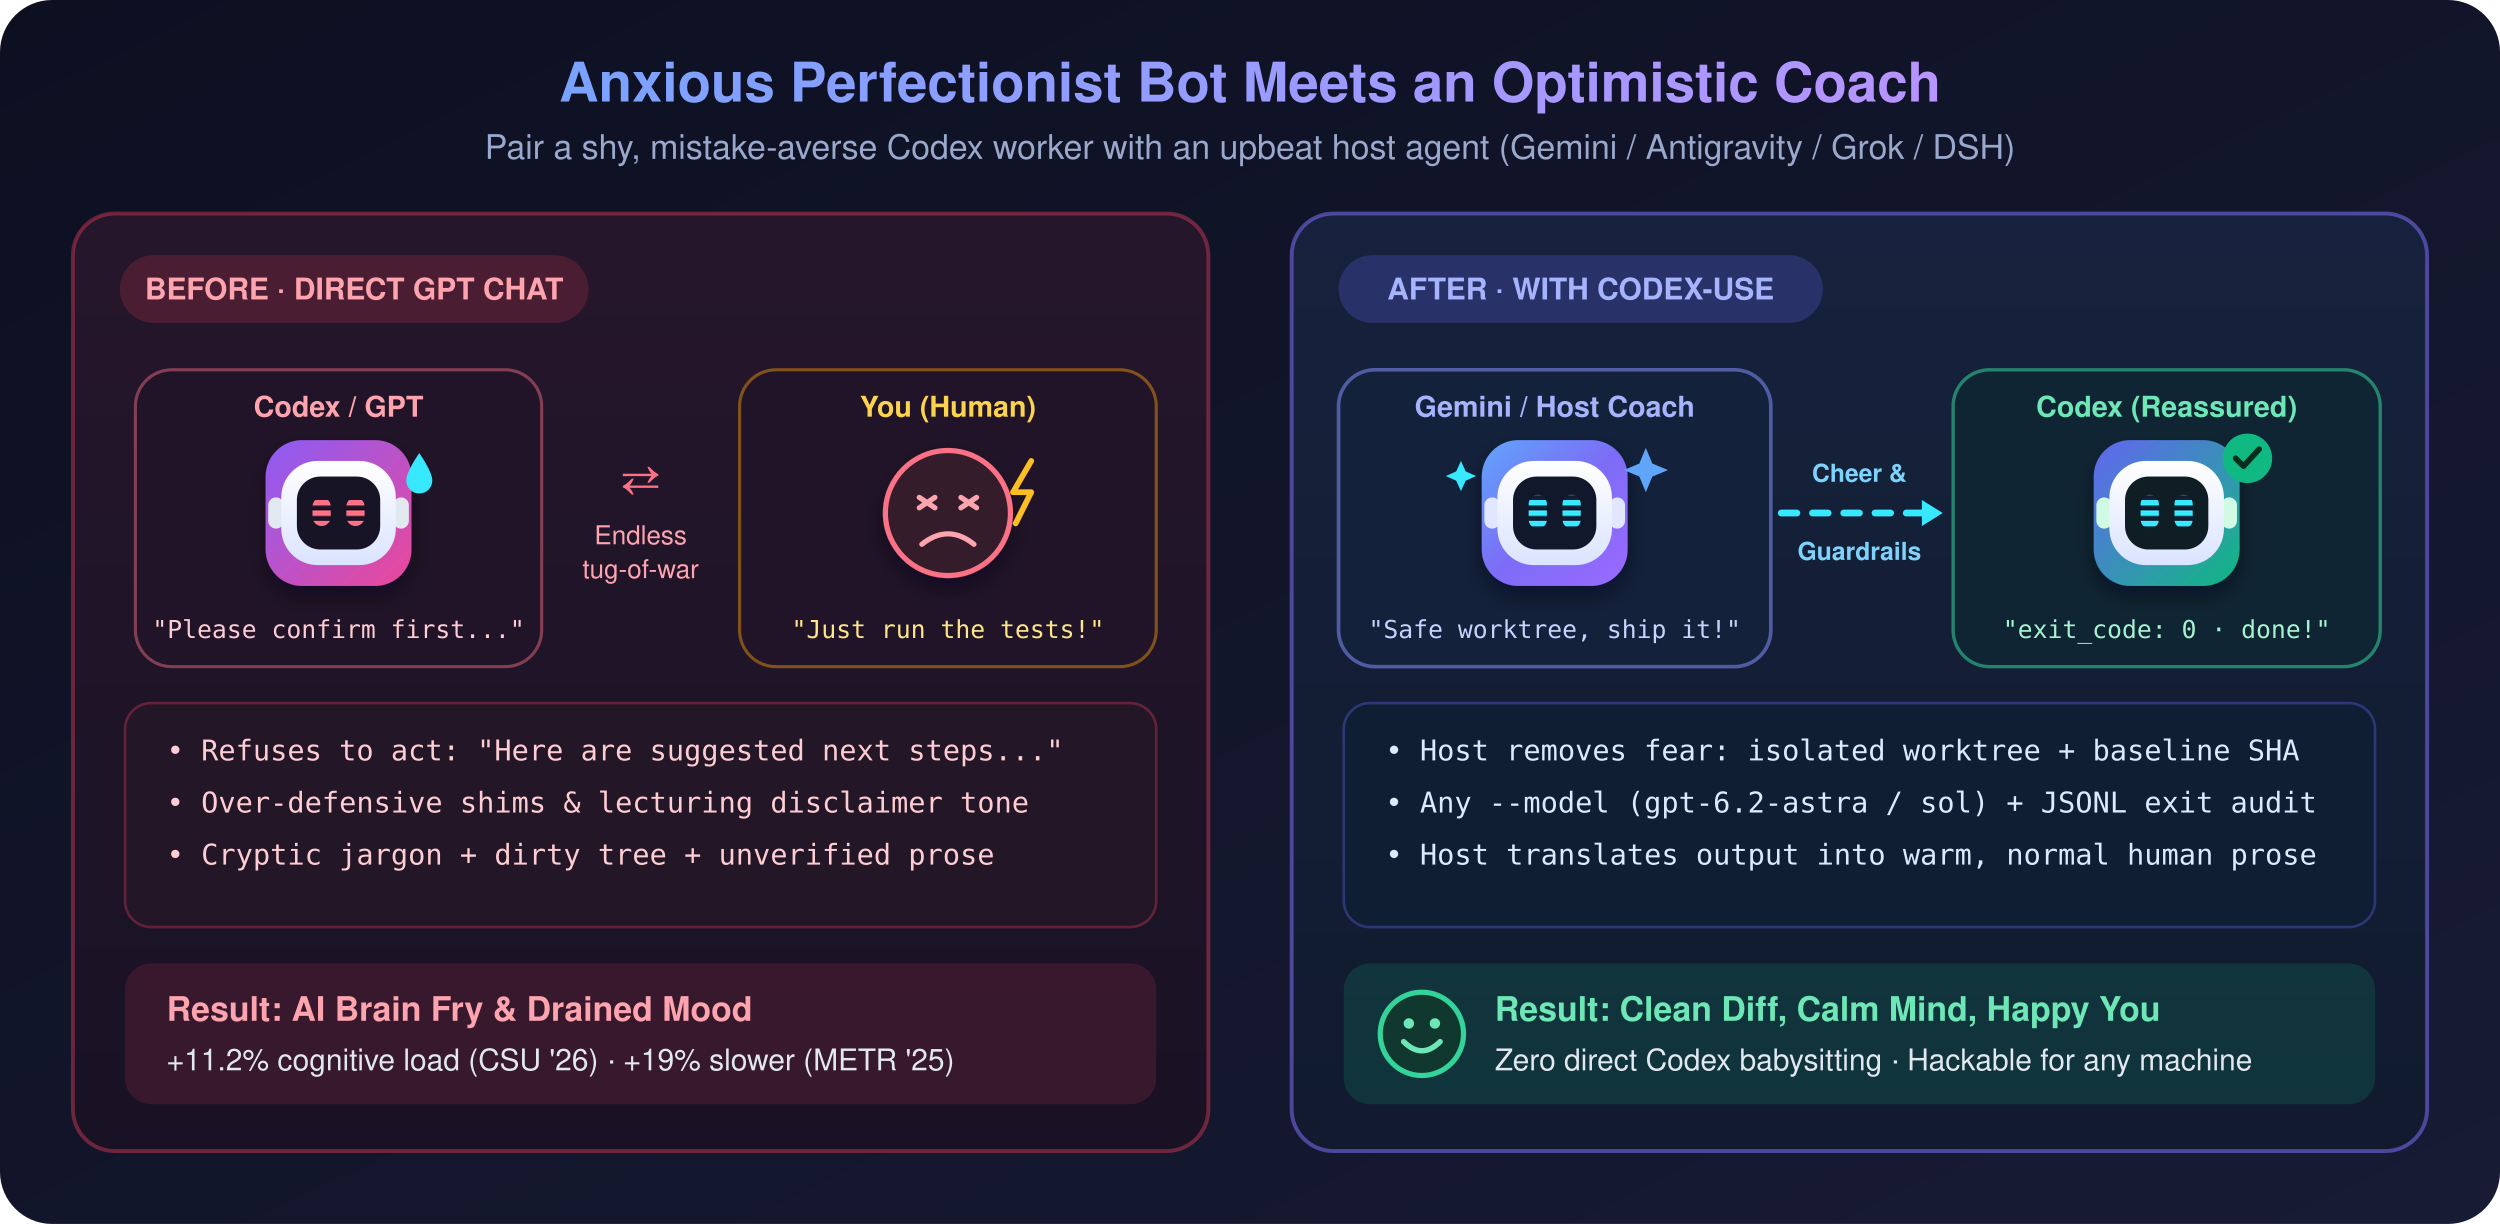
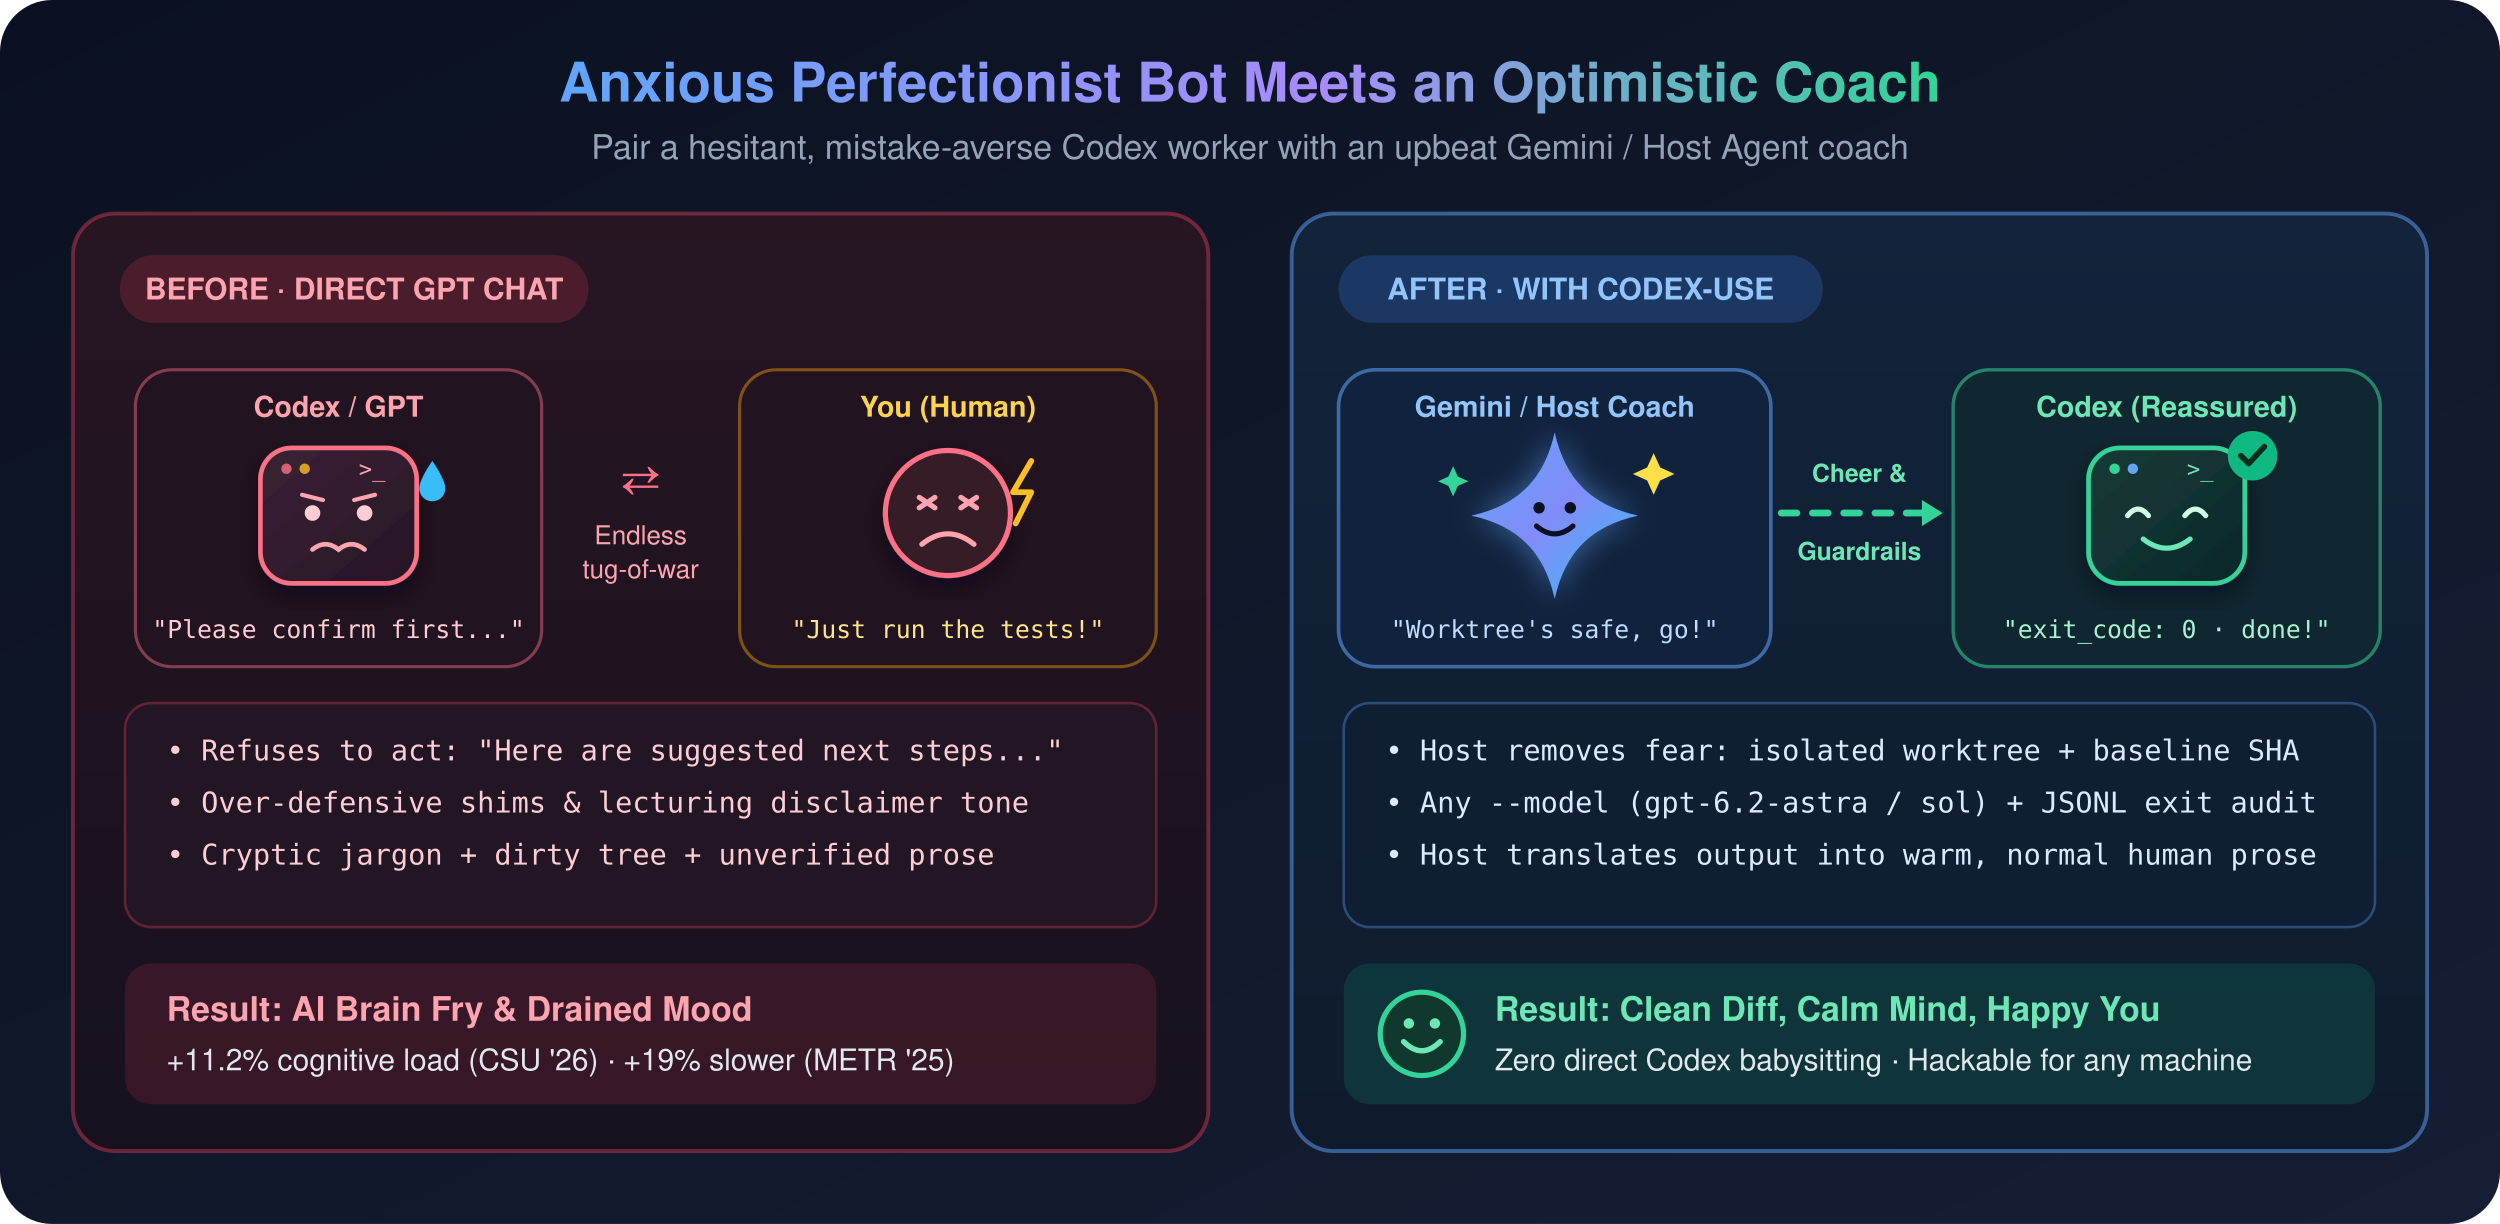
<svg xmlns="http://www.w3.org/2000/svg" viewBox="0 0 960 470" role="img" aria-labelledby="title desc">
  <defs>
    <linearGradient id="bg" x1="0%" y1="0%" x2="100%" y2="100%">
-       <stop offset="0%" stop-color="#0d1021" />
-       <stop offset="100%" stop-color="#171b34" />
+       <stop offset="0%" stop-color="#0b1120" />
+       <stop offset="100%" stop-color="#151e34" />
    </linearGradient>
    <linearGradient id="leftCard" x1="0%" y1="0%" x2="0%" y2="100%">
-       <stop offset="0%" stop-color="#26162b" />
-       <stop offset="100%" stop-color="#181224" />
+       <stop offset="0%" stop-color="#271522" />
+       <stop offset="100%" stop-color="#17111e" />
    </linearGradient>
    <linearGradient id="rightCard" x1="0%" y1="0%" x2="0%" y2="100%">
-       <stop offset="0%" stop-color="#16223d" />
-       <stop offset="100%" stop-color="#111a2e" />
+       <stop offset="0%" stop-color="#12233b" />
+       <stop offset="100%" stop-color="#0f1b2c" />
    </linearGradient>
-     <linearGradient id="squircleWarn" x1="0%" y1="0%" x2="100%" y2="100%">
-       <stop offset="0%" stop-color="#8b5cf6" />
-       <stop offset="100%" stop-color="#ec4899" />
+     <linearGradient id="geminiStar" x1="0%" y1="0%" x2="100%" y2="100%">
+       <stop offset="0%" stop-color="#60a5fa" />
+       <stop offset="50%" stop-color="#818cf8" />
+       <stop offset="100%" stop-color="#38bdf8" />
    </linearGradient>
-     <linearGradient id="squircleGemini" x1="0%" y1="0%" x2="100%" y2="100%">
-       <stop offset="0%" stop-color="#60a5fa" />
-       <stop offset="50%" stop-color="#7c6cf6" />
-       <stop offset="100%" stop-color="#9b6bff" />
+     <linearGradient id="codexWarn" x1="0%" y1="0%" x2="100%" y2="100%">
+       <stop offset="0%" stop-color="#3b2234" />
+       <stop offset="100%" stop-color="#261626" />
    </linearGradient>
-     <linearGradient id="squircleCodexOk" x1="0%" y1="0%" x2="100%" y2="100%">
-       <stop offset="0%" stop-color="#6366f1" />
-       <stop offset="100%" stop-color="#10b981" />
-     </linearGradient>
-     <linearGradient id="helmetWhite" x1="0%" y1="0%" x2="0%" y2="100%">
-       <stop offset="0%" stop-color="#ffffff" />
-       <stop offset="100%" stop-color="#dbe4ff" />
+     <linearGradient id="codexCalm" x1="0%" y1="0%" x2="100%" y2="100%">
+       <stop offset="0%" stop-color="#143b36" />
+       <stop offset="100%" stop-color="#0f282a" />
    </linearGradient>
    <linearGradient id="wordGrad" x1="0%" y1="0%" x2="100%" y2="0%">
-       <stop offset="0%" stop-color="#7aa2ff" />
-       <stop offset="100%" stop-color="#b794ff" />
+       <stop offset="0%" stop-color="#60a5fa" />
+       <stop offset="55%" stop-color="#a78bfa" />
+       <stop offset="100%" stop-color="#34d399" />
    </linearGradient>
-     <pattern id="scanlines" width="4" height="4" patternUnits="userSpaceOnUse">
-       <rect width="4" height="2.2" fill="#38e8ff" />
-       <rect y="2.2" width="4" height="1.8" fill="#132238" fill-opacity="0.7" />
-     </pattern>
-     <pattern id="scanlinesWarn" width="4" height="4" patternUnits="userSpaceOnUse">
-       <rect width="4" height="2.2" fill="#fb7185" />
-       <rect y="2.2" width="4" height="1.8" fill="#231222" fill-opacity="0.7" />
-     </pattern>
+     <filter id="glowBlue" x="-30%" y="-30%" width="160%" height="160%">
+       <feDropShadow dx="0" dy="0" stdDeviation="6" flood-color="#60a5fa" flood-opacity="0.55" />
+     </filter>
    <filter id="softShadow" x="-20%" y="-20%" width="140%" height="140%">
-       <feDropShadow dx="0" dy="4" stdDeviation="4" flood-color="#050814" flood-opacity="0.45" />
+       <feDropShadow dx="0" dy="4" stdDeviation="4" flood-color="#030712" flood-opacity="0.45" />
    </filter>
    <style>
      .title { font-family: -apple-system, BlinkMacSystemFont, 'SF Pro Display', 'Segoe UI', Helvetica, Arial, sans-serif; font-weight: 700; }
      .body { font-family: -apple-system, BlinkMacSystemFont, 'SF Pro Text', 'Segoe UI', Helvetica, Arial, sans-serif; }
      .mono { font-family: ui-monospace, SFMono-Regular, Menlo, Monaco, Consolas, monospace; }

      @keyframes shiver {
        0%, 100% { transform: translate(0px, 0px); }
        25% { transform: translate(-1.6px, 0.5px); }
        50% { transform: translate(1.6px, -0.5px); }
        75% { transform: translate(-1px, 0px); }
      }
      @keyframes sweatDrop {
        0%, 100% { transform: translateY(0px); opacity: 0.95; }
        70% { transform: translateY(7px); opacity: 0.2; }
      }
      @keyframes warnPulse {
        0%, 100% { opacity: 0.4; }
        50% { opacity: 1; }
      }
-       @keyframes floatSoft {
-         0%, 100% { transform: translateY(0px); }
-         50% { transform: translateY(-3.5px); }
+       @keyframes floatStar {
+         0%, 100% { transform: translateY(0px) rotate(0deg); }
+         50% { transform: translateY(-4px) rotate(3deg); }
      }
      @keyframes flowBeam {
        from { stroke-dashoffset: 24; }
        to { stroke-dashoffset: 0; }
      }
      @keyframes twinkle {
        0%, 100% { opacity: 0.35; transform: scale(0.85); }
-         50% { opacity: 1; transform: scale(1.2); }
+         50% { opacity: 1; transform: scale(1.25); }
+       }
+       @keyframes happyNod {
+         0%, 100% { transform: translateY(0px); }
+         50% { transform: translateY(-2.5px); }
      }
      .shiver { animation: shiver 0.65s ease-in-out infinite; }
      .sweat { animation: sweatDrop 1.7s ease-in-out infinite; }
      .warn { animation: warnPulse 1.5s ease-in-out infinite; }
-       .float { animation: floatSoft 2.5s ease-in-out infinite; }
+       .floatStar { transform-box: fill-box; transform-origin: center; animation: floatStar 2.6s ease-in-out infinite; }
      .beam { stroke-dasharray: 6 6; animation: flowBeam 1s linear infinite; }
-       .star1 { transform-box: fill-box; transform-origin: center; animation: twinkle 1.7s ease-in-out infinite; }
-       .star2 { transform-box: fill-box; transform-origin: center; animation: twinkle 1.7s ease-in-out 0.85s infinite; }
+       .star1 { transform-box: fill-box; transform-origin: center; animation: twinkle 1.6s ease-in-out infinite; }
+       .star2 { transform-box: fill-box; transform-origin: center; animation: twinkle 1.6s ease-in-out 0.8s infinite; }
+       .nod { animation: happyNod 2.2s ease-in-out infinite; }
    </style>
  </defs>
  <rect width="960" height="470" rx="20" fill="url(#bg)" />
  <text x="480" y="39" text-anchor="middle" fill="url(#wordGrad)" class="title" font-size="21">
    Anxious Perfectionist Bot Meets an Optimistic Coach
  </text>
-   <text x="480" y="61" text-anchor="middle" fill="#9aa8cc" class="body" font-size="13">
-     Pair a shy, mistake-averse Codex worker with an upbeat host agent (Gemini / Antigravity / Grok / DSH)
+   <text x="480" y="61" text-anchor="middle" fill="#94a3b8" class="body" font-size="13">
+     Pair a hesitant, mistake-averse Codex worker with an upbeat Gemini / Host Agent coach
  </text>
  <rect x="28" y="82" width="436" height="360" rx="16" fill="url(#leftCard)" stroke="#f43f5e" stroke-opacity="0.4" stroke-width="1.5" />
  <rect x="46" y="98" width="180" height="26" rx="13" fill="#f43f5e" fill-opacity="0.18" />
  <text x="136" y="115" text-anchor="middle" fill="#fda4af" class="title" font-size="11.5">BEFORE · DIRECT GPT CHAT</text>
  <g class="shiver">
-     <rect x="52" y="142" width="156" height="114" rx="14" fill="#211428" stroke="#fb7185" stroke-opacity="0.45" stroke-width="1.2" />
+     <rect x="52" y="142" width="156" height="114" rx="14" fill="#211320" stroke="#fb7185" stroke-opacity="0.45" stroke-width="1.2" />
    <text x="130" y="160" text-anchor="middle" fill="#fda4af" class="title" font-size="11">Codex / GPT</text>
-     <rect x="102" y="169" width="56" height="56" rx="14" fill="url(#squircleWarn)" filter="url(#softShadow)" />
-     <rect x="103" y="191" width="6" height="12" rx="3" fill="#e2e8f0" />
-     <rect x="151" y="191" width="6" height="12" rx="3" fill="#e2e8f0" />
-     <rect x="108" y="177" width="44" height="40" rx="14" fill="url(#helmetWhite)" />
-     <rect x="114" y="183" width="32" height="28" rx="9" fill="#171426" />
-     <rect x="120" y="191" width="7" height="11" rx="3.5" fill="url(#scanlinesWarn)" />
-     <rect x="133" y="191" width="7" height="11" rx="3.5" fill="url(#scanlinesWarn)" />
-     <path class="sweat" d="M161 174 C161 174 166 181 166 184.5 C166 187.3 163.8 189.5 161 189.5 C158.2 189.5 156 187.3 156 184.5 C156 181 161 174 161 174 Z" fill="#38e8ff" />
+     <rect x="100" y="172" width="60" height="52" rx="12" fill="url(#codexWarn)" stroke="#fb7185" stroke-width="1.8" filter="url(#softShadow)" />
+     <circle cx="110" cy="180" r="2" fill="#fb7185" fill-opacity="0.8" />
+     <circle cx="117" cy="180" r="2" fill="#fbbf24" fill-opacity="0.8" />
+     <text x="148" y="183" text-anchor="end" fill="#fda4af" class="mono" font-size="8.5">&gt;_</text>
+     <circle cx="120" cy="197" r="3" fill="#fecdd3" />
+     <circle cx="140" cy="197" r="3" fill="#fecdd3" />
+     <path d="M116 190 L124 192 M144 190 L136 192" stroke="#fda4af" stroke-width="1.6" stroke-linecap="round" />
+     <path d="M120 211 Q125 207 130 211 Q135 207 140 211" fill="none" stroke="#fda4af" stroke-width="1.8" stroke-linecap="round" />
+     <path class="sweat" d="M166 177 C166 177 171 184 171 187.5 C171 190.3 168.8 192.5 166 192.5 C163.2 192.5 161 190.3 161 187.5 C161 184 166 177 166 177 Z" fill="#38bdf8" />
    <text x="130" y="245" text-anchor="middle" fill="#fecdd3" class="mono" font-size="9.5">"Please confirm first..."</text>
  </g>
  <text x="246" y="191" text-anchor="middle" fill="#fb7185" class="title" font-size="18">⇄</text>
  <text x="246" y="209" text-anchor="middle" fill="#fda4af" class="body" font-size="10">Endless</text>
  <text x="246" y="222" text-anchor="middle" fill="#fda4af" class="body" font-size="10">tug-of-war</text>
-   <rect x="284" y="142" width="160" height="114" rx="14" fill="#211428" stroke="#f59e0b" stroke-opacity="0.45" stroke-width="1.2" />
+   <rect x="284" y="142" width="160" height="114" rx="14" fill="#211320" stroke="#f59e0b" stroke-opacity="0.45" stroke-width="1.2" />
  <text x="364" y="160" text-anchor="middle" fill="#fcd34d" class="title" font-size="11">You (Human)</text>
-   <circle cx="364" cy="197" r="24" fill="#361a2a" stroke="#fb7185" stroke-width="2" filter="url(#softShadow)" />
+   <circle cx="364" cy="197" r="24" fill="#361a26" stroke="#fb7185" stroke-width="2" filter="url(#softShadow)" />
  <path d="M353 191 L359 195 M359 191 L353 195 M369 191 L375 195 M375 191 L369 195" stroke="#fda4af" stroke-width="2" stroke-linecap="round" />
  <path d="M354 209 Q364 201 374 209" fill="none" stroke="#fda4af" stroke-width="2" stroke-linecap="round" />
  <path class="warn" d="M396 177 L389 189 L396 189 L390 201" fill="none" stroke="#fbbf24" stroke-width="2.2" stroke-linecap="round" stroke-linejoin="round" />
  <text x="364" y="245" text-anchor="middle" fill="#fde68a" class="mono" font-size="9.5">"Just run the tests!"</text>
-   <rect x="48" y="270" width="396" height="86" rx="10" fill="#231626" stroke="#f43f5e" stroke-opacity="0.32" stroke-width="1" />
+   <rect x="48" y="270" width="396" height="86" rx="10" fill="#231624" stroke="#f43f5e" stroke-opacity="0.32" stroke-width="1" />
  <text x="64" y="292" fill="#fecdd3" class="mono" font-size="11">• Refuses to act: "Here are suggested next steps..."</text>
  <text x="64" y="312" fill="#fecdd3" class="mono" font-size="11">• Over-defensive shims &amp; lecturing disclaimer tone</text>
  <text x="64" y="332" fill="#fecdd3" class="mono" font-size="11">• Cryptic jargon + dirty tree + unverified prose</text>
  <rect x="48" y="370" width="396" height="54" rx="10" fill="#f43f5e" fill-opacity="0.14" />
  <text x="64" y="392" fill="#fda4af" class="title" font-size="13">Result: AI Brain Fry &amp; Drained Mood</text>
  <text x="64" y="411" fill="#e2e8f0" class="body" font-size="11.5">+11.2% cognitive load (CSU '26) · +19% slower (METR '25)</text>
-   <rect x="496" y="82" width="436" height="360" rx="16" fill="url(#rightCard)" stroke="#7c6cf6" stroke-opacity="0.55" stroke-width="1.5" />
-   <rect x="514" y="98" width="186" height="26" rx="13" fill="#6366f1" fill-opacity="0.25" />
-   <text x="607" y="115" text-anchor="middle" fill="#a5b4fc" class="title" font-size="11.5">AFTER · WITH CODEX-USE</text>
-   <rect x="514" y="142" width="166" height="114" rx="14" fill="#13213b" stroke="#818cf8" stroke-opacity="0.55" stroke-width="1.4" />
-   <text x="597" y="160" text-anchor="middle" fill="#a5b4fc" class="title" font-size="11">Gemini / Host Coach</text>
-   <g class="float">
-     <rect x="569" y="169" width="56" height="56" rx="14" fill="url(#squircleGemini)" filter="url(#softShadow)" />
-     <rect x="570" y="191" width="6" height="12" rx="3" fill="#e0e7ff" />
-     <rect x="618" y="191" width="6" height="12" rx="3" fill="#e0e7ff" />
-     <rect x="575" y="177" width="44" height="40" rx="14" fill="url(#helmetWhite)" />
-     <rect x="581" y="183" width="32" height="28" rx="9" fill="#11182c" />
-     <rect x="587" y="190" width="7" height="13" rx="3.5" fill="url(#scanlines)" />
-     <rect x="600" y="190" width="7" height="13" rx="3.5" fill="url(#scanlines)" />
-     <path class="star1" d="M632 172 L634.5 178 L640.5 180.5 L634.5 183 L632 189 L629.5 183 L623.5 180.5 L629.5 178 Z" fill="#60a5fa" />
-     <path class="star2" d="M561 177 L562.8 181 L566.8 182.8 L562.8 184.6 L561 188.6 L559.2 184.6 L555.2 182.8 L559.2 181 Z" fill="#38e8ff" />
+   <rect x="496" y="82" width="436" height="360" rx="16" fill="url(#rightCard)" stroke="#60a5fa" stroke-opacity="0.5" stroke-width="1.5" />
+   <rect x="514" y="98" width="186" height="26" rx="13" fill="#3b82f6" fill-opacity="0.22" />
+   <text x="607" y="115" text-anchor="middle" fill="#93c5fd" class="title" font-size="11.5">AFTER · WITH CODEX-USE</text>
+   <rect x="514" y="142" width="166" height="114" rx="14" fill="#11223d" stroke="#60a5fa" stroke-opacity="0.55" stroke-width="1.4" />
+   <text x="597" y="160" text-anchor="middle" fill="#93c5fd" class="title" font-size="11">Gemini / Host Coach</text>
+   <g class="floatStar">
+     <path d="M597 166 C601 184 611 194 629 198 C611 202 601 212 597 230 C593 212 583 202 565 198 C583 194 593 184 597 166 Z" fill="url(#geminiStar)" filter="url(#glowBlue)" />
+     <circle cx="591" cy="195" r="2.2" fill="#0b1120" />
+     <circle cx="603" cy="195" r="2.2" fill="#0b1120" />
+     <path d="M590 202 Q597 208 604 202" fill="none" stroke="#0b1120" stroke-width="2" stroke-linecap="round" />
+     <path class="star1" d="M635 174 L637.5 179.5 L643 182 L637.5 184.5 L635 190 L632.5 184.5 L627 182 L632.5 179.5 Z" fill="#fde047" />
+     <path class="star2" d="M558 179 L559.8 183 L563.8 184.8 L559.8 186.6 L558 190.6 L556.2 186.6 L552.2 184.8 L556.2 183 Z" fill="#34d399" />
  </g>
-   <text x="597" y="245" text-anchor="middle" fill="#c7d2fe" class="mono" font-size="9.5">"Safe worktree, ship it!"</text>
-   <line class="beam" x1="684" y1="197" x2="742" y2="197" stroke="#38e8ff" stroke-width="2.6" stroke-linecap="round" />
-   <polygon points="746,197 738,192 738,202" fill="#38e8ff" />
-   <text x="714" y="185" text-anchor="middle" fill="#7dd3fc" class="title" font-size="9.5">Cheer &amp;</text>
-   <text x="714" y="215" text-anchor="middle" fill="#7dd3fc" class="title" font-size="9.5">Guardrails</text>
-   <rect x="750" y="142" width="164" height="114" rx="14" fill="#102533" stroke="#34d399" stroke-opacity="0.55" stroke-width="1.3" />
+   <text x="597" y="245" text-anchor="middle" fill="#bfdbfe" class="mono" font-size="9.5">"Worktree's safe, go!"</text>
+   <line class="beam" x1="684" y1="197" x2="742" y2="197" stroke="#34d399" stroke-width="2.6" stroke-linecap="round" />
+   <polygon points="746,197 738,192 738,202" fill="#34d399" />
+   <text x="714" y="185" text-anchor="middle" fill="#6ee7b7" class="title" font-size="9.5">Cheer &amp;</text>
+   <text x="714" y="215" text-anchor="middle" fill="#6ee7b7" class="title" font-size="9.5">Guardrails</text>
+   <rect x="750" y="142" width="164" height="114" rx="14" fill="#102630" stroke="#34d399" stroke-opacity="0.55" stroke-width="1.3" />
  <text x="832" y="160" text-anchor="middle" fill="#6ee7b7" class="title" font-size="11">Codex (Reassured)</text>
-   <rect x="804" y="169" width="56" height="56" rx="14" fill="url(#squircleCodexOk)" filter="url(#softShadow)" />
-   <rect x="805" y="191" width="6" height="12" rx="3" fill="#d1fae5" />
-   <rect x="853" y="191" width="6" height="12" rx="3" fill="#d1fae5" />
-   <rect x="810" y="177" width="44" height="40" rx="14" fill="url(#helmetWhite)" />
-   <rect x="816" y="183" width="32" height="28" rx="9" fill="#0f1d24" />
-   <rect x="822" y="190" width="7" height="13" rx="3.5" fill="url(#scanlines)" />
-   <rect x="835" y="190" width="7" height="13" rx="3.5" fill="url(#scanlines)" />
-   <circle cx="863" cy="176" r="9.5" fill="#10b981" />
-   <path d="M858.5 176 L861.5 179 L867.5 172.5" fill="none" stroke="#052e1f" stroke-width="2.2" stroke-linecap="round" stroke-linejoin="round" />
+   <g class="nod">
+     <rect x="802" y="172" width="60" height="52" rx="12" fill="url(#codexCalm)" stroke="#34d399" stroke-width="1.8" filter="url(#softShadow)" />
+     <circle cx="812" cy="180" r="2" fill="#34d399" />
+     <circle cx="819" cy="180" r="2" fill="#60a5fa" />
+     <text x="850" y="183" text-anchor="end" fill="#6ee7b7" class="mono" font-size="8.5">&gt;_</text>
+     <path d="M817 198 Q821 193 825 198 M839 198 Q843 193 847 198" fill="none" stroke="#d1fae5" stroke-width="2" stroke-linecap="round" />
+     <path d="M823 207 Q832 214 841 207" fill="none" stroke="#6ee7b7" stroke-width="2" stroke-linecap="round" />
+     <circle cx="865" cy="175" r="9.5" fill="#10b981" />
+     <path d="M860.5 175 L863.5 178 L869.5 171.5" fill="none" stroke="#052e1f" stroke-width="2.2" stroke-linecap="round" stroke-linejoin="round" />
+   </g>
  <text x="832" y="245" text-anchor="middle" fill="#a7f3d0" class="mono" font-size="9.5">"exit_code: 0 · done!"</text>
-   <rect x="516" y="270" width="396" height="86" rx="10" fill="#101e33" stroke="#6366f1" stroke-opacity="0.35" stroke-width="1" />
+   <rect x="516" y="270" width="396" height="86" rx="10" fill="#0f1e33" stroke="#60a5fa" stroke-opacity="0.35" stroke-width="1" />
  <text x="532" y="292" fill="#dbeafe" class="mono" font-size="11">• Host removes fear: isolated worktree + baseline SHA</text>
  <text x="532" y="312" fill="#dbeafe" class="mono" font-size="11">• Any --model (gpt-6.2-astra / sol) + JSONL exit audit</text>
  <text x="532" y="332" fill="#dbeafe" class="mono" font-size="11">• Host translates output into warm, normal human prose</text>
  <rect x="516" y="370" width="396" height="54" rx="10" fill="#10b981" fill-opacity="0.16" />
-   <g class="float">
+   <g class="nod">
    <circle cx="546" cy="397" r="16" fill="#10382e" stroke="#34d399" stroke-width="2" />
    <circle cx="541" cy="393" r="2" fill="#6ee7b7" />
    <circle cx="551" cy="393" r="2" fill="#6ee7b7" />
    <path d="M539 400 Q546 407 553 400" fill="none" stroke="#6ee7b7" stroke-width="2.1" stroke-linecap="round" />
  </g>
  <text x="574" y="392" fill="#6ee7b7" class="title" font-size="13">Result: Clean Diff, Calm Mind, Happy You</text>
  <text x="574" y="411" fill="#e2e8f0" class="body" font-size="11.5">Zero direct Codex babysitting · Hackable for any machine</text>
</svg>
